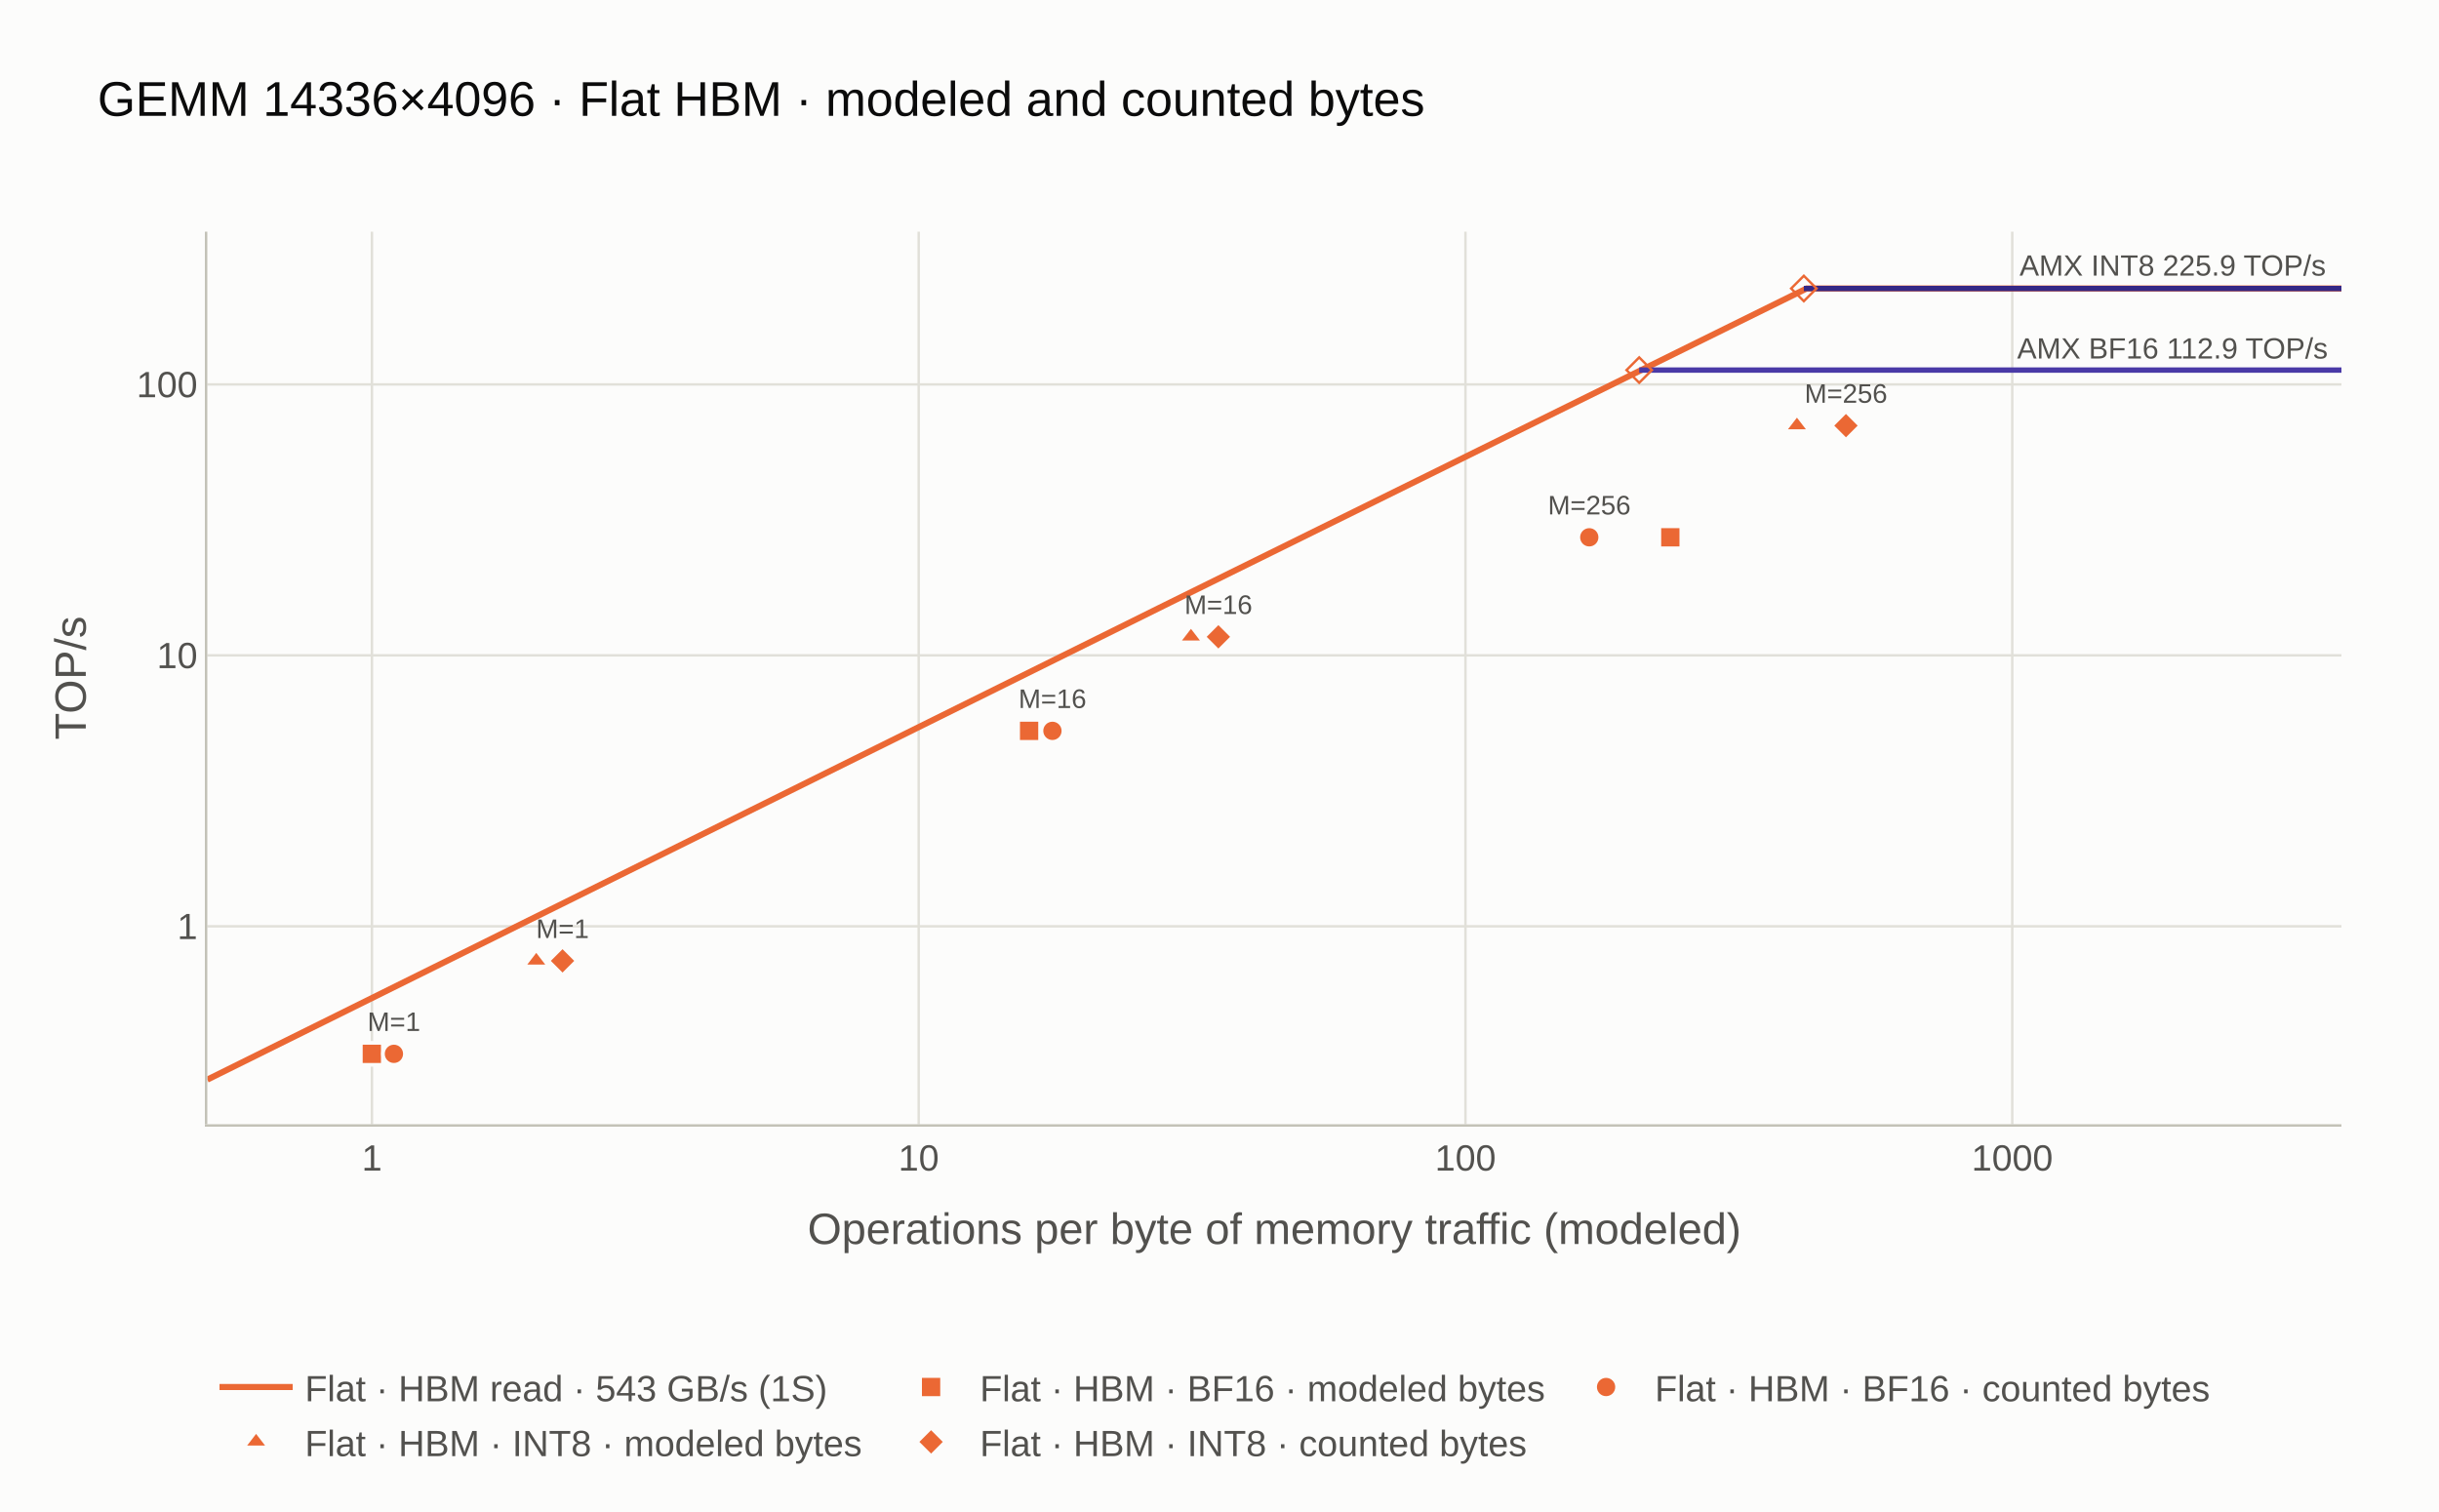
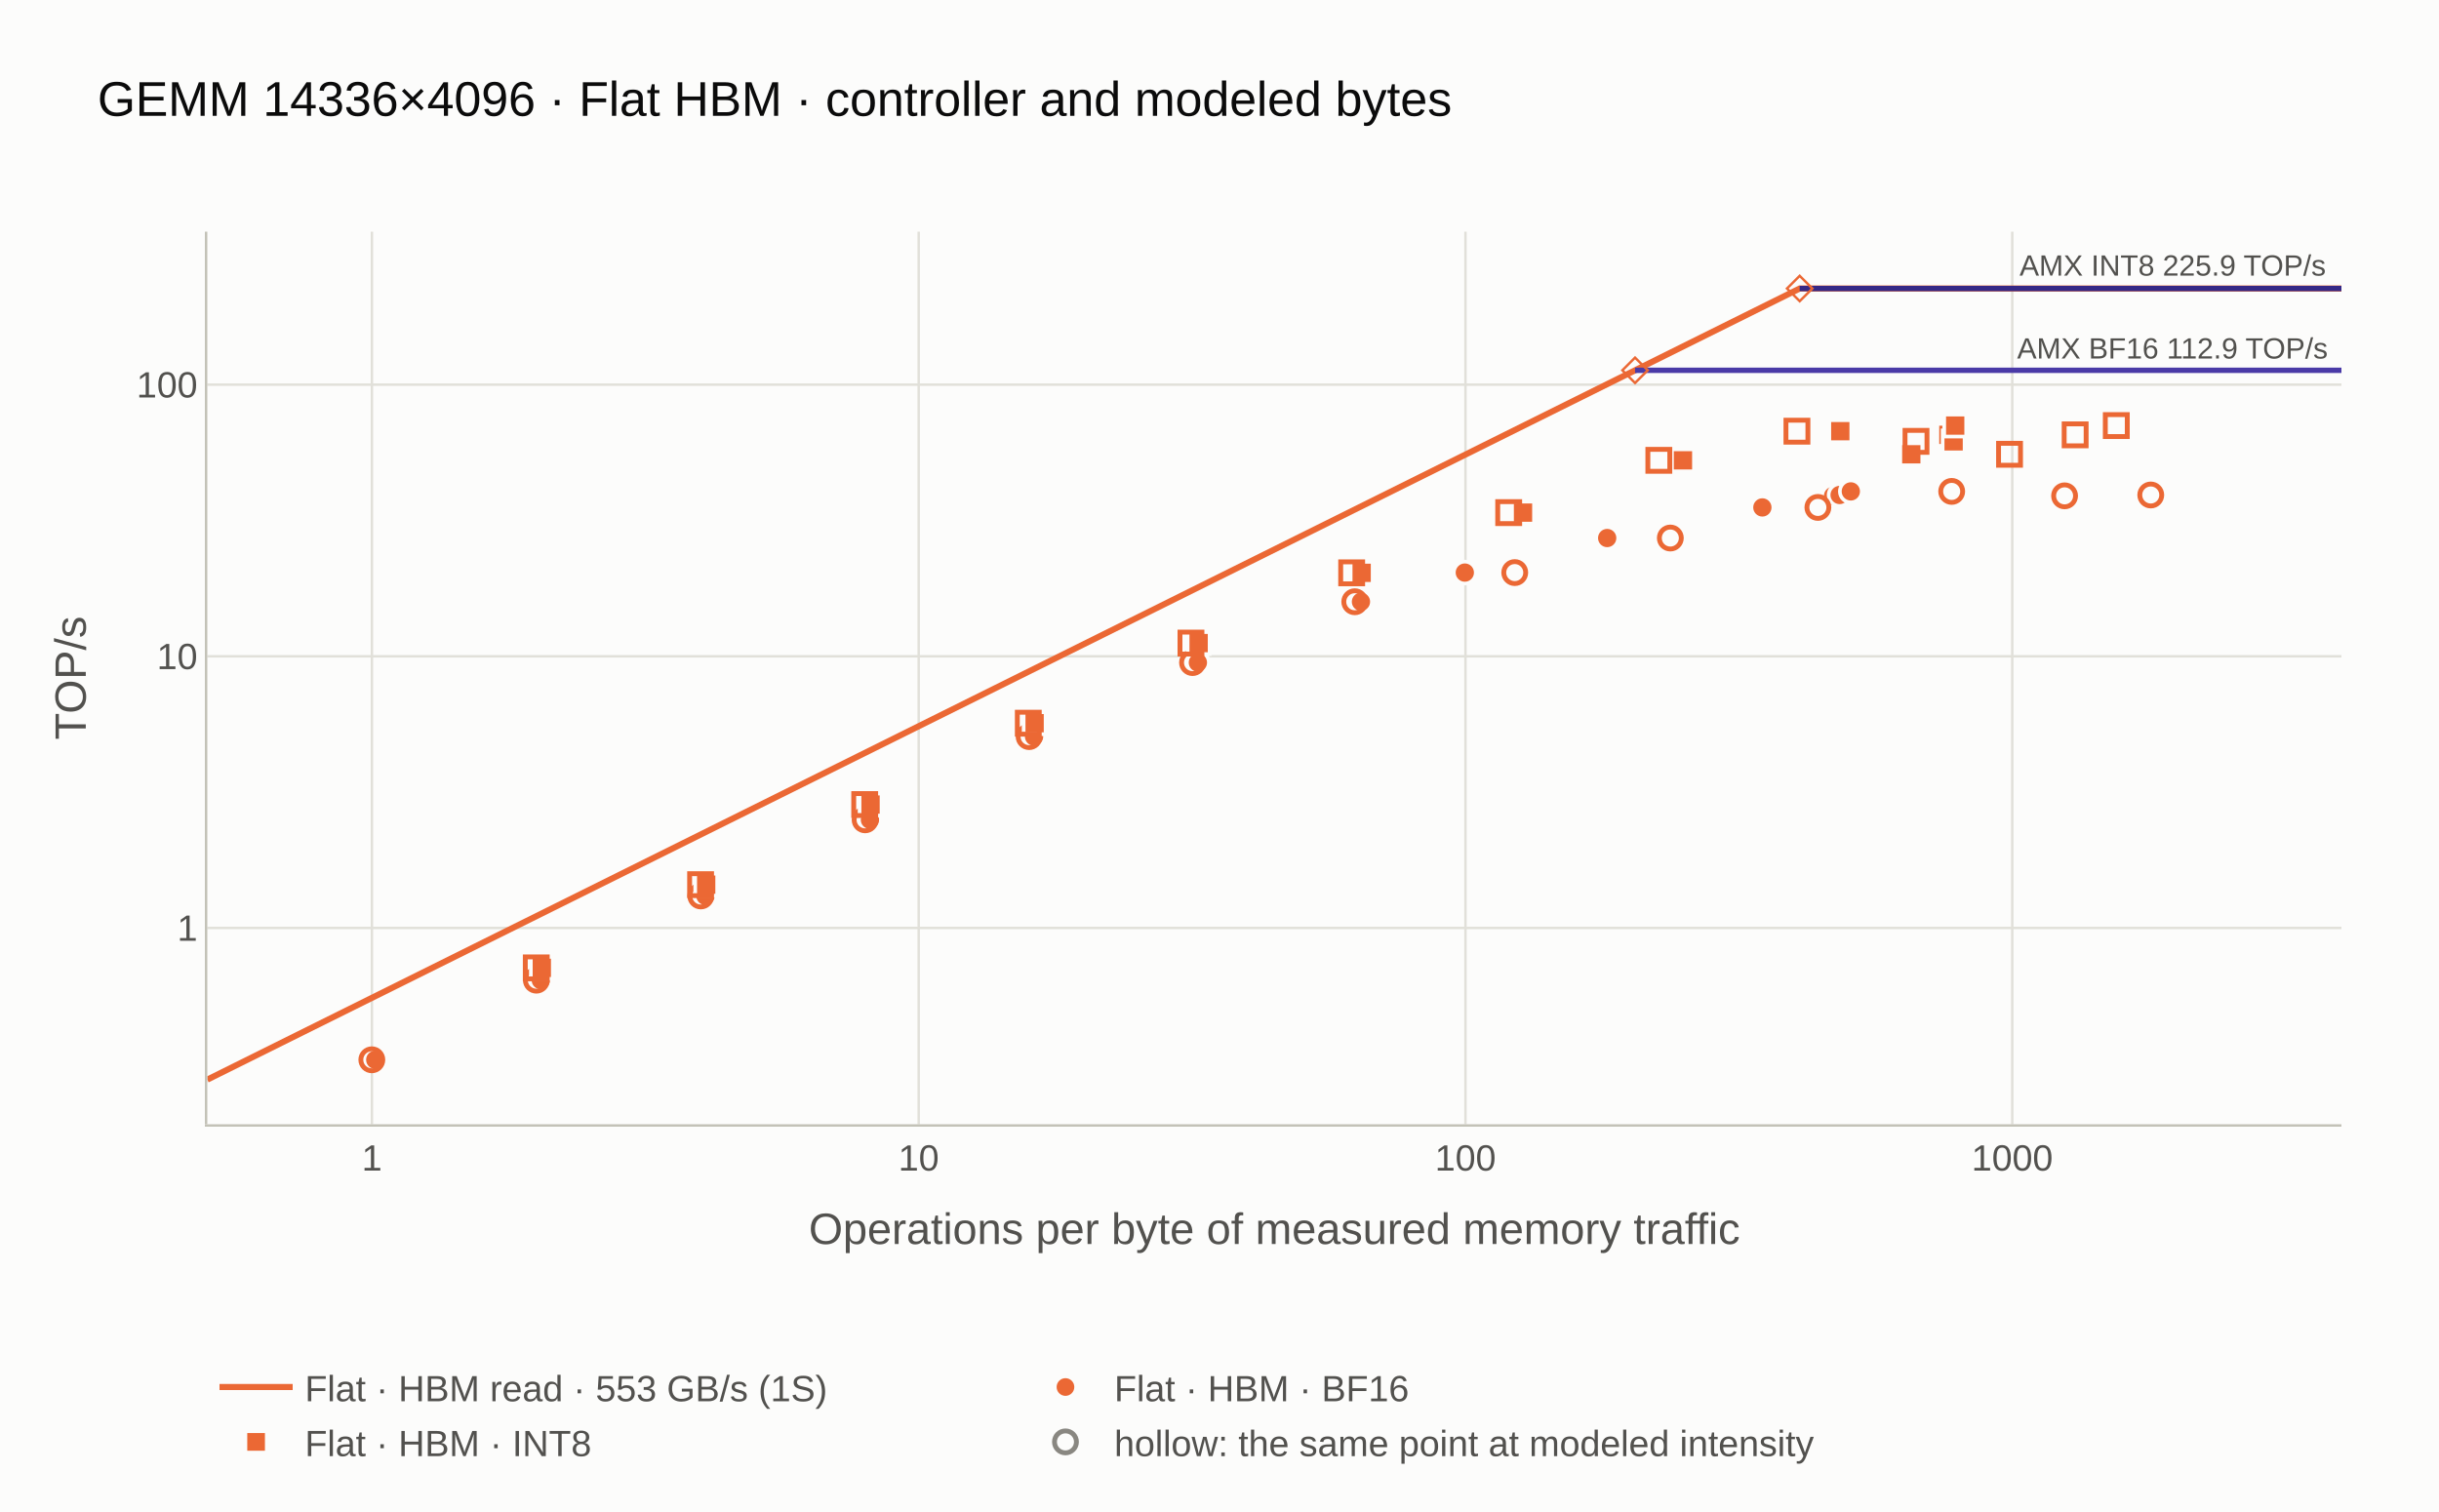
<svg xmlns="http://www.w3.org/2000/svg" class="main-svg" width="1000" height="620" style="" viewBox="0 0 1000 620">
  <rect x="0" y="0" width="1000" height="620" style="fill: rgb(252, 252, 251); fill-opacity: 1;" />
-   <defs id="defs-7b468d">
+   <defs id="defs-f15caa">
    <g class="clips">
-       <clipPath id="clip7b468dxyplot" class="plotclip">
+       <clipPath id="clipf15caaxyplot" class="plotclip">
        <rect width="875" height="366" />
      </clipPath>
-       <clipPath class="axesclip" id="clip7b468dx">
+       <clipPath class="axesclip" id="clipf15caax">
        <rect x="85" y="0" width="875" height="620" />
      </clipPath>
-       <clipPath class="axesclip" id="clip7b468dy">
+       <clipPath class="axesclip" id="clipf15caay">
        <rect x="0" y="95" width="1000" height="366" />
      </clipPath>
-       <clipPath class="axesclip" id="clip7b468dxy">
+       <clipPath class="axesclip" id="clipf15caaxy">
        <rect x="85" y="95" width="875" height="366" />
      </clipPath>
    </g>
    <g class="gradients" />
    <g class="patterns" />
  </defs>
  <g class="bglayer" />
  <g class="layer-below">
    <g class="imagelayer" />
    <g class="shapelayer" />
  </g>
  <g class="cartesianlayer">
    <g class="subplot xy">
      <g class="layer-subplot">
        <g class="shapelayer" />
        <g class="imagelayer" />
      </g>
      <g class="minor-gridlayer">
        <g class="x" />
        <g class="y" />
      </g>
      <g class="gridlayer">
        <g class="x">
          <path class="xgrid crisp" transform="translate(152.49,0)" d="M0,95v366" style="stroke: rgb(225, 224, 217); stroke-opacity: 1; stroke-width: 1px;" />
          <path class="xgrid crisp" transform="translate(376.67,0)" d="M0,95v366" style="stroke: rgb(225, 224, 217); stroke-opacity: 1; stroke-width: 1px;" />
          <path class="xgrid crisp" transform="translate(600.85,0)" d="M0,95v366" style="stroke: rgb(225, 224, 217); stroke-opacity: 1; stroke-width: 1px;" />
          <path class="xgrid crisp" transform="translate(825.03,0)" d="M0,95v366" style="stroke: rgb(225, 224, 217); stroke-opacity: 1; stroke-width: 1px;" />
        </g>
        <g class="y">
-           <path class="ygrid crisp" transform="translate(0,379.83)" d="M85,0h875" style="stroke: rgb(225, 224, 217); stroke-opacity: 1; stroke-width: 1px;" />
-           <path class="ygrid crisp" transform="translate(0,268.73)" d="M85,0h875" style="stroke: rgb(225, 224, 217); stroke-opacity: 1; stroke-width: 1px;" />
-           <path class="ygrid crisp" transform="translate(0,157.63)" d="M85,0h875" style="stroke: rgb(225, 224, 217); stroke-opacity: 1; stroke-width: 1px;" />
+           <path class="ygrid crisp" transform="translate(0,380.51)" d="M85,0h875" style="stroke: rgb(225, 224, 217); stroke-opacity: 1; stroke-width: 1px;" />
+           <path class="ygrid crisp" transform="translate(0,269.12)" d="M85,0h875" style="stroke: rgb(225, 224, 217); stroke-opacity: 1; stroke-width: 1px;" />
+           <path class="ygrid crisp" transform="translate(0,157.73)" d="M85,0h875" style="stroke: rgb(225, 224, 217); stroke-opacity: 1; stroke-width: 1px;" />
        </g>
      </g>
      <g class="zerolinelayer" />
      <g class="layer-between">
        <g class="shapelayer" />
        <g class="imagelayer" />
      </g>
      <path class="xlines-below" />
      <path class="ylines-below" />
      <g class="overlines-below" />
      <g class="xaxislayer-below" />
      <g class="yaxislayer-below" />
      <g class="overaxes-below" />
      <g class="overplot">
-         <g class="xy" transform="translate(85,95)" clip-path="url(#clip7b468dxyplot)">
+         <g class="xy" transform="translate(85,95)" clip-path="url(#clipf15caaxyplot)">
          <g class="scatterlayer mlayer">
-             <g class="trace scatter tracead2328" style="stroke-miterlimit: 2; opacity: 1;">
+             <g class="trace scatter traceb3a0c1" style="stroke-miterlimit: 2; opacity: 1;">
              <g class="fills" />
              <g class="errorbars" />
              <g class="lines">
-                 <path class="js-line" d="M0,347.7L392.54,153.16L394.74,152.07L655.7,23.3L657.89,23.3L875,23.3" style="vector-effect: none; fill: none; stroke: rgb(235, 104, 52); stroke-opacity: 1; stroke-width: 2.5px; opacity: 1;" />
+                 <path class="js-line" d="M0,347.7L652.88,23.3L875,23.3" style="vector-effect: none; fill: none; stroke: rgb(235, 104, 52); stroke-opacity: 1; stroke-width: 2.5px; opacity: 1;" />
              </g>
              <g class="points" />
              <g class="text" />
            </g>
-             <g class="trace scatter trace80c6d2" style="stroke-miterlimit: 2; opacity: 1;">
+             <g class="trace scatter trace657be8" style="stroke-miterlimit: 2; opacity: 1;">
              <g class="fills" />
              <g class="errorbars" />
              <g class="lines">
-                 <path class="js-line" d="M587.08,56.75L875,56.75" style="vector-effect: none; fill: none; stroke: rgb(74, 58, 167); stroke-opacity: 1; stroke-width: 2.2px; opacity: 1;" />
+                 <path class="js-line" d="M585.38,56.84L875,56.84" style="vector-effect: none; fill: none; stroke: rgb(74, 58, 167); stroke-opacity: 1; stroke-width: 2.2px; opacity: 1;" />
              </g>
              <g class="points" />
              <g class="text" />
            </g>
-             <g class="trace scatter tracea39d70" style="stroke-miterlimit: 2; opacity: 1;">
+             <g class="trace scatter traceadeba9" style="stroke-miterlimit: 2; opacity: 1;">
              <g class="fills" />
              <g class="errorbars" />
              <g class="lines" />
              <g class="points">
-                 <path class="point" transform="translate(587.08,56.75)" d="M5.2,0L0,5.2L-5.2,0L0,-5.2Z" style="opacity: 1; stroke-width: 1px; stroke: rgb(235, 104, 52); stroke-opacity: 1; fill: none;" />
-               </g>
-               <g class="text" />
-             </g>
-             <g class="trace scatter trace4fb4ee" style="stroke-miterlimit: 2; opacity: 1;">
+                 <path class="point" transform="translate(585.38,56.84)" d="M5.2,0L0,5.2L-5.2,0L0,-5.2Z" style="opacity: 1; stroke-width: 1px; stroke: rgb(235, 104, 52); stroke-opacity: 1; fill: none;" />
+               </g>
+               <g class="text" />
+             </g>
+             <g class="trace scatter tracea8bb25" style="stroke-miterlimit: 2; opacity: 1;">
              <g class="fills" />
              <g class="errorbars" />
              <g class="lines">
-                 <path class="js-line" d="M654.58,23.3L875,23.3" style="vector-effect: none; fill: none; stroke: rgb(53, 40, 134); stroke-opacity: 1; stroke-width: 2.2px; opacity: 1;" />
+                 <path class="js-line" d="M652.88,23.3L875,23.3" style="vector-effect: none; fill: none; stroke: rgb(53, 40, 134); stroke-opacity: 1; stroke-width: 2.2px; opacity: 1;" />
              </g>
              <g class="points" />
              <g class="text" />
            </g>
-             <g class="trace scatter tracece9931" style="stroke-miterlimit: 2; opacity: 1;">
+             <g class="trace scatter trace48abc0" style="stroke-miterlimit: 2; opacity: 1;">
              <g class="fills" />
              <g class="errorbars" />
              <g class="lines" />
              <g class="points">
-                 <path class="point" transform="translate(654.58,23.3)" d="M5.2,0L0,5.2L-5.2,0L0,-5.2Z" style="opacity: 1; stroke-width: 1px; stroke: rgb(235, 104, 52); stroke-opacity: 1; fill: none;" />
-               </g>
-               <g class="text" />
-             </g>
-             <g class="trace scatter trace6f38d4" style="stroke-miterlimit: 2; opacity: 1;">
+                 <path class="point" transform="translate(652.88,23.3)" d="M5.2,0L0,5.2L-5.2,0L0,-5.2Z" style="opacity: 1; stroke-width: 1px; stroke: rgb(235, 104, 52); stroke-opacity: 1; fill: none;" />
+               </g>
+               <g class="text" />
+             </g>
+             <g class="trace scatter trace39bd02" style="stroke-miterlimit: 2; opacity: 1;">
              <g class="fills" />
              <g class="errorbars" />
              <g class="lines" />
              <g class="points">
-                 <path class="point plotly-customdata" transform="translate(67.45,337.13)" d="M4.5,4.5H-4.5V-4.5H4.5Z" style="opacity: 1; stroke-width: 1.5px; fill: rgb(235, 104, 52); fill-opacity: 1; stroke: rgb(252, 252, 251); stroke-opacity: 1;" />
-                 <path class="point plotly-customdata" transform="translate(336.94,204.69)" d="M4.5,4.5H-4.5V-4.5H4.5Z" style="opacity: 1; stroke-width: 1.5px; fill: rgb(235, 104, 52); fill-opacity: 1; stroke: rgb(252, 252, 251); stroke-opacity: 1;" />
-                 <path class="point plotly-customdata" transform="translate(599.84,125.32)" d="M4.5,4.5H-4.5V-4.5H4.5Z" style="opacity: 1; stroke-width: 1.5px; fill: rgb(235, 104, 52); fill-opacity: 1; stroke: rgb(252, 252, 251); stroke-opacity: 1;" />
-               </g>
-               <g class="text">
-                 <g class="textpoint" />
-                 <g class="textpoint" />
-                 <g class="textpoint" />
-               </g>
-             </g>
-             <g class="trace scatter trace8abda6" style="stroke-miterlimit: 2; opacity: 1;">
+                 <path class="point plotly-customdata" transform="translate(68.86,339.57)" d="M4.5,0A4.5,4.5 0 1,1 0,-4.5A4.5,4.5 0 0,1 4.5,0Z" style="opacity: 1; stroke-width: 1.5px; fill: rgb(235, 104, 52); fill-opacity: 1; stroke: rgb(252, 252, 251); stroke-opacity: 1;" />
+                 <path class="point plotly-customdata" transform="translate(136.73,306.92)" d="M4.5,0A4.5,4.5 0 1,1 0,-4.5A4.5,4.5 0 0,1 4.5,0Z" style="opacity: 1; stroke-width: 1.5px; fill: rgb(235, 104, 52); fill-opacity: 1; stroke: rgb(252, 252, 251); stroke-opacity: 1;" />
+                 <path class="point plotly-customdata" transform="translate(204.24,272.39)" d="M4.5,0A4.5,4.5 0 1,1 0,-4.5A4.5,4.5 0 0,1 4.5,0Z" style="opacity: 1; stroke-width: 1.5px; fill: rgb(235, 104, 52); fill-opacity: 1; stroke: rgb(252, 252, 251); stroke-opacity: 1;" />
+                 <path class="point plotly-customdata" transform="translate(271.68,241.17)" d="M4.5,0A4.5,4.5 0 1,1 0,-4.5A4.5,4.5 0 0,1 4.5,0Z" style="opacity: 1; stroke-width: 1.5px; fill: rgb(235, 104, 52); fill-opacity: 1; stroke: rgb(252, 252, 251); stroke-opacity: 1;" />
+                 <path class="point plotly-customdata" transform="translate(338.97,207.05)" d="M4.5,0A4.5,4.5 0 1,1 0,-4.5A4.5,4.5 0 0,1 4.5,0Z" style="opacity: 1; stroke-width: 1.5px; fill: rgb(235, 104, 52); fill-opacity: 1; stroke: rgb(252, 252, 251); stroke-opacity: 1;" />
+                 <path class="point plotly-customdata" transform="translate(406.14,176.69)" d="M4.5,0A4.5,4.5 0 1,1 0,-4.5A4.5,4.5 0 0,1 4.5,0Z" style="opacity: 1; stroke-width: 1.5px; fill: rgb(235, 104, 52); fill-opacity: 1; stroke: rgb(252, 252, 251); stroke-opacity: 1;" />
+                 <path class="point plotly-customdata" transform="translate(473,151.75)" d="M4.5,0A4.5,4.5 0 1,1 0,-4.5A4.5,4.5 0 0,1 4.5,0Z" style="opacity: 1; stroke-width: 1.5px; fill: rgb(235, 104, 52); fill-opacity: 1; stroke: rgb(252, 252, 251); stroke-opacity: 1;" />
+                 <path class="point plotly-customdata" transform="translate(515.58,139.79)" d="M4.5,0A4.5,4.5 0 1,1 0,-4.5A4.5,4.5 0 0,1 4.5,0Z" style="opacity: 1; stroke-width: 1.5px; fill: rgb(235, 104, 52); fill-opacity: 1; stroke: rgb(252, 252, 251); stroke-opacity: 1;" />
+                 <path class="point plotly-customdata" transform="translate(573.95,125.62)" d="M4.5,0A4.5,4.5 0 1,1 0,-4.5A4.5,4.5 0 0,1 4.5,0Z" style="opacity: 1; stroke-width: 1.5px; fill: rgb(235, 104, 52); fill-opacity: 1; stroke: rgb(252, 252, 251); stroke-opacity: 1;" />
+                 <path class="point plotly-customdata" transform="translate(637.58,113.07)" d="M4.5,0A4.5,4.5 0 1,1 0,-4.5A4.5,4.5 0 0,1 4.5,0Z" style="opacity: 1; stroke-width: 1.5px; fill: rgb(235, 104, 52); fill-opacity: 1; stroke: rgb(252, 252, 251); stroke-opacity: 1;" />
+                 <path class="point plotly-customdata" transform="translate(666.57,108.32)" d="M4.5,0A4.5,4.5 0 1,1 0,-4.5A4.5,4.5 0 0,1 4.5,0Z" style="opacity: 1; stroke-width: 1.5px; fill: rgb(235, 104, 52); fill-opacity: 1; stroke: rgb(252, 252, 251); stroke-opacity: 1;" />
+                 <path class="point plotly-customdata" transform="translate(669.25,107.97)" d="M4.5,0A4.5,4.5 0 1,1 0,-4.5A4.5,4.5 0 0,1 4.5,0Z" style="opacity: 1; stroke-width: 1.5px; fill: rgb(235, 104, 52); fill-opacity: 1; stroke: rgb(252, 252, 251); stroke-opacity: 1;" />
+                 <path class="point plotly-customdata" transform="translate(673.85,106.5)" d="M4.5,0A4.5,4.5 0 1,1 0,-4.5A4.5,4.5 0 0,1 4.5,0Z" style="opacity: 1; stroke-width: 1.5px; fill: rgb(235, 104, 52); fill-opacity: 1; stroke: rgb(252, 252, 251); stroke-opacity: 1;" />
+                 <path class="point plotly-customdata" transform="translate(67.45,339.57)" d="M4.5,0A4.5,4.5 0 1,1 0,-4.5A4.5,4.5 0 0,1 4.5,0Z" style="opacity: 1; stroke-width: 2px; stroke: rgb(235, 104, 52); stroke-opacity: 1; fill: none;" />
+                 <path class="point plotly-customdata" transform="translate(134.91,306.92)" d="M4.5,0A4.5,4.5 0 1,1 0,-4.5A4.5,4.5 0 0,1 4.5,0Z" style="opacity: 1; stroke-width: 2px; stroke: rgb(235, 104, 52); stroke-opacity: 1; fill: none;" />
+                 <path class="point plotly-customdata" transform="translate(202.33,272.39)" d="M4.5,0A4.5,4.5 0 1,1 0,-4.5A4.5,4.5 0 0,1 4.5,0Z" style="opacity: 1; stroke-width: 2px; stroke: rgb(235, 104, 52); stroke-opacity: 1; fill: none;" />
+                 <path class="point plotly-customdata" transform="translate(269.7,241.17)" d="M4.5,0A4.5,4.5 0 1,1 0,-4.5A4.5,4.5 0 0,1 4.5,0Z" style="opacity: 1; stroke-width: 2px; stroke: rgb(235, 104, 52); stroke-opacity: 1; fill: none;" />
+                 <path class="point plotly-customdata" transform="translate(336.94,207.05)" d="M4.5,0A4.5,4.5 0 1,1 0,-4.5A4.5,4.5 0 0,1 4.5,0Z" style="opacity: 1; stroke-width: 2px; stroke: rgb(235, 104, 52); stroke-opacity: 1; fill: none;" />
+                 <path class="point plotly-customdata" transform="translate(403.94,176.69)" d="M4.5,0A4.5,4.5 0 1,1 0,-4.5A4.5,4.5 0 0,1 4.5,0Z" style="opacity: 1; stroke-width: 2px; stroke: rgb(235, 104, 52); stroke-opacity: 1; fill: none;" />
+                 <path class="point plotly-customdata" transform="translate(470.46,151.75)" d="M4.5,0A4.5,4.5 0 1,1 0,-4.5A4.5,4.5 0 0,1 4.5,0Z" style="opacity: 1; stroke-width: 2px; stroke: rgb(235, 104, 52); stroke-opacity: 1; fill: none;" />
+                 <path class="point plotly-customdata" transform="translate(536.05,139.79)" d="M4.5,0A4.5,4.5 0 1,1 0,-4.5A4.5,4.5 0 0,1 4.5,0Z" style="opacity: 1; stroke-width: 2px; stroke: rgb(235, 104, 52); stroke-opacity: 1; fill: none;" />
+                 <path class="point plotly-customdata" transform="translate(599.84,125.62)" d="M4.5,0A4.5,4.5 0 1,1 0,-4.5A4.5,4.5 0 0,1 4.5,0Z" style="opacity: 1; stroke-width: 2px; stroke: rgb(235, 104, 52); stroke-opacity: 1; fill: none;" />
+                 <path class="point plotly-customdata" transform="translate(660.34,113.07)" d="M4.5,0A4.5,4.5 0 1,1 0,-4.5A4.5,4.5 0 0,1 4.5,0Z" style="opacity: 1; stroke-width: 2px; stroke: rgb(235, 104, 52); stroke-opacity: 1; fill: none;" />
+                 <path class="point plotly-customdata" transform="translate(715.2,106.5)" d="M4.5,0A4.5,4.5 0 1,1 0,-4.5A4.5,4.5 0 0,1 4.5,0Z" style="opacity: 1; stroke-width: 2px; stroke: rgb(235, 104, 52); stroke-opacity: 1; fill: none;" />
+                 <path class="point plotly-customdata" transform="translate(761.49,108.32)" d="M4.5,0A4.5,4.5 0 1,1 0,-4.5A4.5,4.5 0 0,1 4.5,0Z" style="opacity: 1; stroke-width: 2px; stroke: rgb(235, 104, 52); stroke-opacity: 1; fill: none;" />
+                 <path class="point plotly-customdata" transform="translate(796.82,107.97)" d="M4.5,0A4.5,4.5 0 1,1 0,-4.5A4.5,4.5 0 0,1 4.5,0Z" style="opacity: 1; stroke-width: 2px; stroke: rgb(235, 104, 52); stroke-opacity: 1; fill: none;" />
+               </g>
+               <g class="text" />
+             </g>
+             <g class="trace scatter trace9a2150" style="stroke-miterlimit: 2; opacity: 1;">
              <g class="fills" />
              <g class="errorbars" />
              <g class="lines" />
              <g class="points">
-                 <path class="point plotly-customdata" transform="translate(76.51,337.13)" d="M4.5,0A4.5,4.5 0 1,1 0,-4.5A4.5,4.5 0 0,1 4.5,0Z" style="opacity: 1; stroke-width: 1.5px; fill: rgb(235, 104, 52); fill-opacity: 1; stroke: rgb(252, 252, 251); stroke-opacity: 1;" />
-                 <path class="point plotly-customdata" transform="translate(346.5,204.69)" d="M4.5,0A4.5,4.5 0 1,1 0,-4.5A4.5,4.5 0 0,1 4.5,0Z" style="opacity: 1; stroke-width: 1.5px; fill: rgb(235, 104, 52); fill-opacity: 1; stroke: rgb(252, 252, 251); stroke-opacity: 1;" />
-                 <path class="point plotly-customdata" transform="translate(566.61,125.32)" d="M4.5,0A4.5,4.5 0 1,1 0,-4.5A4.5,4.5 0 0,1 4.5,0Z" style="opacity: 1; stroke-width: 1.5px; fill: rgb(235, 104, 52); fill-opacity: 1; stroke: rgb(252, 252, 251); stroke-opacity: 1;" />
-               </g>
-               <g class="text">
-                 <g class="textpoint" transform="translate(0,-9.375)">
-                   <text x="76.51" y="337.13" text-anchor="middle" style="font-family: Arial; font-size: 11px; fill: rgb(82, 81, 78); fill-opacity: 1; white-space: pre;">M=1</text>
-                 </g>
-                 <g class="textpoint" transform="translate(0,-9.375)">
-                   <text x="346.5" y="204.69" text-anchor="middle" style="font-family: Arial; font-size: 11px; fill: rgb(82, 81, 78); fill-opacity: 1; white-space: pre;">M=16</text>
-                 </g>
-                 <g class="textpoint" transform="translate(0,-9.375)">
-                   <text x="566.61" y="125.32" text-anchor="middle" style="font-family: Arial; font-size: 11px; fill: rgb(82, 81, 78); fill-opacity: 1; white-space: pre;">M=256</text>
-                 </g>
-               </g>
-             </g>
-             <g class="trace scatter trace598372" style="stroke-miterlimit: 2; opacity: 1;">
-               <g class="fills" />
-               <g class="errorbars" />
-               <g class="lines" />
-               <g class="points">
-                 <path class="point plotly-customdata" transform="translate(134.87,299.01)" d="M-5.2,2.25H5.2L0,-4.5Z" style="opacity: 1; stroke-width: 1.5px; fill: rgb(235, 104, 52); fill-opacity: 1; stroke: rgb(252, 252, 251); stroke-opacity: 1;" />
-                 <path class="point plotly-customdata" transform="translate(403.3,166.13)" d="M-5.2,2.25H5.2L0,-4.5Z" style="opacity: 1; stroke-width: 1.5px; fill: rgb(235, 104, 52); fill-opacity: 1; stroke: rgb(252, 252, 251); stroke-opacity: 1;" />
-                 <path class="point plotly-customdata" transform="translate(651.75,79.53)" d="M-5.2,2.25H5.2L0,-4.5Z" style="opacity: 1; stroke-width: 1.5px; fill: rgb(235, 104, 52); fill-opacity: 1; stroke: rgb(252, 252, 251); stroke-opacity: 1;" />
-               </g>
-               <g class="text">
-                 <g class="textpoint" />
-                 <g class="textpoint" />
-                 <g class="textpoint" />
-               </g>
-             </g>
-             <g class="trace scatter trace454ea9" style="stroke-miterlimit: 2; opacity: 1;">
-               <g class="fills" />
-               <g class="errorbars" />
-               <g class="lines" />
-               <g class="points">
-                 <path class="point plotly-customdata" transform="translate(145.64,299.01)" d="M5.85,0L0,5.85L-5.85,0L0,-5.85Z" style="opacity: 1; stroke-width: 1.5px; fill: rgb(235, 104, 52); fill-opacity: 1; stroke: rgb(252, 252, 251); stroke-opacity: 1;" />
-                 <path class="point plotly-customdata" transform="translate(414.54,166.13)" d="M5.85,0L0,5.85L-5.85,0L0,-5.85Z" style="opacity: 1; stroke-width: 1.5px; fill: rgb(235, 104, 52); fill-opacity: 1; stroke: rgb(252, 252, 251); stroke-opacity: 1;" />
-                 <path class="point plotly-customdata" transform="translate(671.85,79.53)" d="M5.85,0L0,5.85L-5.85,0L0,-5.85Z" style="opacity: 1; stroke-width: 1.5px; fill: rgb(235, 104, 52); fill-opacity: 1; stroke: rgb(252, 252, 251); stroke-opacity: 1;" />
-               </g>
-               <g class="text">
-                 <g class="textpoint" transform="translate(0,-9.375)">
-                   <text x="145.64" y="299.01" text-anchor="middle" style="font-family: Arial; font-size: 11px; fill: rgb(82, 81, 78); fill-opacity: 1; white-space: pre;">M=1</text>
-                 </g>
-                 <g class="textpoint" transform="translate(0,-9.375)">
-                   <text x="414.54" y="166.13" text-anchor="middle" style="font-family: Arial; font-size: 11px; fill: rgb(82, 81, 78); fill-opacity: 1; white-space: pre;">M=16</text>
-                 </g>
-                 <g class="textpoint" transform="translate(0,-9.375)">
-                   <text x="671.85" y="79.53" text-anchor="middle" style="font-family: Arial; font-size: 11px; fill: rgb(82, 81, 78); fill-opacity: 1; white-space: pre;">M=256</text>
-                 </g>
-               </g>
+                 <path class="point plotly-customdata" transform="translate(137.15,301.88)" d="M4.5,4.5H-4.5V-4.5H4.5Z" style="opacity: 1; stroke-width: 1.5px; fill: rgb(235, 104, 52); fill-opacity: 1; stroke: rgb(252, 252, 251); stroke-opacity: 1;" />
+                 <path class="point plotly-customdata" transform="translate(204.54,267.76)" d="M4.5,4.5H-4.5V-4.5H4.5Z" style="opacity: 1; stroke-width: 1.5px; fill: rgb(235, 104, 52); fill-opacity: 1; stroke: rgb(252, 252, 251); stroke-opacity: 1;" />
+                 <path class="point plotly-customdata" transform="translate(271.93,234.91)" d="M4.5,4.5H-4.5V-4.5H4.5Z" style="opacity: 1; stroke-width: 1.5px; fill: rgb(235, 104, 52); fill-opacity: 1; stroke: rgb(252, 252, 251); stroke-opacity: 1;" />
+                 <path class="point plotly-customdata" transform="translate(339.2,201.55)" d="M4.5,4.5H-4.5V-4.5H4.5Z" style="opacity: 1; stroke-width: 1.5px; fill: rgb(235, 104, 52); fill-opacity: 1; stroke: rgb(252, 252, 251); stroke-opacity: 1;" />
+                 <path class="point plotly-customdata" transform="translate(406.44,168.7)" d="M4.5,4.5H-4.5V-4.5H4.5Z" style="opacity: 1; stroke-width: 1.5px; fill: rgb(235, 104, 52); fill-opacity: 1; stroke: rgb(252, 252, 251); stroke-opacity: 1;" />
+                 <path class="point plotly-customdata" transform="translate(473.28,139.89)" d="M4.5,4.5H-4.5V-4.5H4.5Z" style="opacity: 1; stroke-width: 1.5px; fill: rgb(235, 104, 52); fill-opacity: 1; stroke: rgb(252, 252, 251); stroke-opacity: 1;" />
+                 <path class="point plotly-customdata" transform="translate(539.44,115.2)" d="M4.5,4.5H-4.5V-4.5H4.5Z" style="opacity: 1; stroke-width: 1.5px; fill: rgb(235, 104, 52); fill-opacity: 1; stroke: rgb(252, 252, 251); stroke-opacity: 1;" />
+                 <path class="point plotly-customdata" transform="translate(605.02,93.76)" d="M4.5,4.5H-4.5V-4.5H4.5Z" style="opacity: 1; stroke-width: 1.5px; fill: rgb(235, 104, 52); fill-opacity: 1; stroke: rgb(252, 252, 251); stroke-opacity: 1;" />
+                 <path class="point plotly-customdata" transform="translate(669.53,81.81)" d="M4.5,4.5H-4.5V-4.5H4.5Z" style="opacity: 1; stroke-width: 1.5px; fill: rgb(235, 104, 52); fill-opacity: 1; stroke: rgb(252, 252, 251); stroke-opacity: 1;" />
+                 <path class="point plotly-customdata" transform="translate(698.64,91.28)" d="M4.5,4.5H-4.5V-4.5H4.5Z" style="opacity: 1; stroke-width: 1.5px; fill: rgb(235, 104, 52); fill-opacity: 1; stroke: rgb(252, 252, 251); stroke-opacity: 1;" />
+                 <path class="point plotly-customdata" transform="translate(713.84,83.31)" d="M4.5,4.5H-4.5V-4.5H4.5Z" style="opacity: 1; stroke-width: 1.5px; fill: rgb(235, 104, 52); fill-opacity: 1; stroke: rgb(252, 252, 251); stroke-opacity: 1;" />
+                 <path class="point plotly-customdata" transform="translate(715.99,85.98)" d="M4.5,4.5H-4.5V-4.5H4.5Z" style="opacity: 1; stroke-width: 1.5px; fill: rgb(235, 104, 52); fill-opacity: 1; stroke: rgb(252, 252, 251); stroke-opacity: 1;" />
+                 <path class="point plotly-customdata" transform="translate(716.64,79.51)" d="M4.5,4.5H-4.5V-4.5H4.5Z" style="opacity: 1; stroke-width: 1.5px; fill: rgb(235, 104, 52); fill-opacity: 1; stroke: rgb(252, 252, 251); stroke-opacity: 1;" />
+                 <path class="point plotly-customdata" transform="translate(134.87,301.88)" d="M4.5,4.5H-4.5V-4.5H4.5Z" style="opacity: 1; stroke-width: 2px; stroke: rgb(235, 104, 52); stroke-opacity: 1; fill: none;" />
+                 <path class="point plotly-customdata" transform="translate(202.25,267.76)" d="M4.5,4.5H-4.5V-4.5H4.5Z" style="opacity: 1; stroke-width: 2px; stroke: rgb(235, 104, 52); stroke-opacity: 1; fill: none;" />
+                 <path class="point plotly-customdata" transform="translate(269.53,234.91)" d="M4.5,4.5H-4.5V-4.5H4.5Z" style="opacity: 1; stroke-width: 2px; stroke: rgb(235, 104, 52); stroke-opacity: 1; fill: none;" />
+                 <path class="point plotly-customdata" transform="translate(336.61,201.55)" d="M4.5,4.5H-4.5V-4.5H4.5Z" style="opacity: 1; stroke-width: 2px; stroke: rgb(235, 104, 52); stroke-opacity: 1; fill: none;" />
+                 <path class="point plotly-customdata" transform="translate(403.3,168.7)" d="M4.5,4.5H-4.5V-4.5H4.5Z" style="opacity: 1; stroke-width: 2px; stroke: rgb(235, 104, 52); stroke-opacity: 1; fill: none;" />
+                 <path class="point plotly-customdata" transform="translate(469.19,139.89)" d="M4.5,4.5H-4.5V-4.5H4.5Z" style="opacity: 1; stroke-width: 2px; stroke: rgb(235, 104, 52); stroke-opacity: 1; fill: none;" />
+                 <path class="point plotly-customdata" transform="translate(533.57,115.2)" d="M4.5,4.5H-4.5V-4.5H4.5Z" style="opacity: 1; stroke-width: 2px; stroke: rgb(235, 104, 52); stroke-opacity: 1; fill: none;" />
+                 <path class="point plotly-customdata" transform="translate(595.13,93.76)" d="M4.5,4.5H-4.5V-4.5H4.5Z" style="opacity: 1; stroke-width: 2px; stroke: rgb(235, 104, 52); stroke-opacity: 1; fill: none;" />
+                 <path class="point plotly-customdata" transform="translate(651.75,81.81)" d="M4.5,4.5H-4.5V-4.5H4.5Z" style="opacity: 1; stroke-width: 2px; stroke: rgb(235, 104, 52); stroke-opacity: 1; fill: none;" />
+                 <path class="point plotly-customdata" transform="translate(700.57,85.98)" d="M4.5,4.5H-4.5V-4.5H4.5Z" style="opacity: 1; stroke-width: 2px; stroke: rgb(235, 104, 52); stroke-opacity: 1; fill: none;" />
+                 <path class="point plotly-customdata" transform="translate(738.92,91.28)" d="M4.5,4.5H-4.5V-4.5H4.5Z" style="opacity: 1; stroke-width: 2px; stroke: rgb(235, 104, 52); stroke-opacity: 1; fill: none;" />
+                 <path class="point plotly-customdata" transform="translate(765.82,83.31)" d="M4.5,4.5H-4.5V-4.5H4.5Z" style="opacity: 1; stroke-width: 2px; stroke: rgb(235, 104, 52); stroke-opacity: 1; fill: none;" />
+                 <path class="point plotly-customdata" transform="translate(782.69,79.51)" d="M4.5,4.5H-4.5V-4.5H4.5Z" style="opacity: 1; stroke-width: 2px; stroke: rgb(235, 104, 52); stroke-opacity: 1; fill: none;" />
+               </g>
+               <g class="text" />
+             </g>
+             <g class="trace scatter trace556182" style="stroke-miterlimit: 2; opacity: 1;">
+               <g class="fills" />
+               <g class="errorbars" />
+               <g class="lines" />
+               <g class="points" />
+               <g class="text" />
            </g>
          </g>
        </g>
      </g>
      <g class="zerolinelayer-above" />
      <path class="xlines-above crisp" d="M84,461.5H960" style="fill: none; stroke-width: 1px; stroke: rgb(195, 194, 183); stroke-opacity: 1;" />
      <path class="ylines-above crisp" d="M84.5,95V461" style="fill: none; stroke-width: 1px; stroke: rgb(195, 194, 183); stroke-opacity: 1;" />
      <g class="overlines-above" />
      <g class="xaxislayer-above">
        <g class="xtick">
          <text text-anchor="middle" x="0" y="480" transform="translate(152.49,0)" style="font-family: Arial; font-size: 15px; fill: rgb(82, 81, 78); fill-opacity: 1; white-space: pre;">1</text>
        </g>
        <g class="xtick">
          <text text-anchor="middle" x="0" y="480" style="font-family: Arial; font-size: 15px; fill: rgb(82, 81, 78); fill-opacity: 1; white-space: pre;" transform="translate(376.67,0)">10</text>
        </g>
        <g class="xtick">
          <text text-anchor="middle" x="0" y="480" style="font-family: Arial; font-size: 15px; fill: rgb(82, 81, 78); fill-opacity: 1; white-space: pre;" transform="translate(600.85,0)">100</text>
        </g>
        <g class="xtick">
          <text text-anchor="middle" x="0" y="480" style="font-family: Arial; font-size: 15px; fill: rgb(82, 81, 78); fill-opacity: 1; white-space: pre;" transform="translate(825.03,0)">1000</text>
        </g>
      </g>
      <g class="yaxislayer-above">
        <g class="ytick">
-           <text text-anchor="end" x="81" y="5.25" transform="translate(0,379.83)" style="font-family: Arial; font-size: 15px; fill: rgb(82, 81, 78); fill-opacity: 1; white-space: pre;">1</text>
+           <text text-anchor="end" x="81" y="5.25" transform="translate(0,380.51)" style="font-family: Arial; font-size: 15px; fill: rgb(82, 81, 78); fill-opacity: 1; white-space: pre;">1</text>
        </g>
        <g class="ytick">
-           <text text-anchor="end" x="81" y="5.25" style="font-family: Arial; font-size: 15px; fill: rgb(82, 81, 78); fill-opacity: 1; white-space: pre;" transform="translate(0,268.73)">10</text>
+           <text text-anchor="end" x="81" y="5.25" style="font-family: Arial; font-size: 15px; fill: rgb(82, 81, 78); fill-opacity: 1; white-space: pre;" transform="translate(0,269.12)">10</text>
        </g>
        <g class="ytick">
-           <text text-anchor="end" x="81" y="5.25" style="font-family: Arial; font-size: 15px; fill: rgb(82, 81, 78); fill-opacity: 1; white-space: pre;" transform="translate(0,157.63)">100</text>
+           <text text-anchor="end" x="81" y="5.25" style="font-family: Arial; font-size: 15px; fill: rgb(82, 81, 78); fill-opacity: 1; white-space: pre;" transform="translate(0,157.73)">100</text>
        </g>
      </g>
      <g class="overaxes-above" />
    </g>
  </g>
  <g class="polarlayer" />
  <g class="smithlayer" />
  <g class="ternarylayer" />
  <g class="geolayer" />
  <g class="funnelarealayer" />
  <g class="pielayer" />
  <g class="iciclelayer" />
  <g class="treemaplayer" />
  <g class="sunburstlayer" />
  <g class="glimages" />
-   <defs id="topdefs-7b468d">
+   <defs id="topdefs-f15caa">
    <g class="clips" />
-     <clipPath id="legend7b468d">
-       <rect width="827" height="55" x="0" y="0" />
+     <clipPath id="legendf15caa">
+       <rect width="664" height="55" x="0" y="0" />
    </clipPath>
  </defs>
  <g class="layer-above">
    <g class="imagelayer" />
    <g class="shapelayer" />
  </g>
  <g class="infolayer">
    <g class="legend" pointer-events="all" transform="translate(85,552.5)">
-       <rect class="bg" shape-rendering="crispEdges" style="stroke: rgb(68, 68, 68); stroke-opacity: 1; fill: rgb(252, 252, 251); fill-opacity: 1; stroke-width: 0px;" width="827" height="55" x="0" y="0" />
-       <g class="scrollbox" transform="" clip-path="url(#legend7b468d)">
+       <rect class="bg" shape-rendering="crispEdges" style="stroke: rgb(68, 68, 68); stroke-opacity: 1; fill: rgb(252, 252, 251); fill-opacity: 1; stroke-width: 0px;" width="664" height="55" x="0" y="0" />
+       <g class="scrollbox" transform="" clip-path="url(#legendf15caa)">
        <g class="groups">
          <g class="traces" transform="translate(0,16.25)" style="opacity: 1;">
-             <text class="legendtext" text-anchor="start" x="40" y="5.85" style="font-family: Arial; font-size: 15px; fill: rgb(82, 81, 78); fill-opacity: 1; white-space: pre;">Flat · HBM read · 543 GB/s (1S)</text>
+             <text class="legendtext" text-anchor="start" x="40" y="5.85" style="font-family: Arial; font-size: 15px; fill: rgb(82, 81, 78); fill-opacity: 1; white-space: pre;">Flat · HBM read · 553 GB/s (1S)</text>
            <g class="layers" style="opacity: 1;">
              <g class="legendfill" />
              <g class="legendlines">
                <path class="js-line" d="M5,0h30" style="fill: none; stroke: rgb(235, 104, 52); stroke-opacity: 1; stroke-width: 2.5px;" />
              </g>
              <g class="legendsymbols">
                <g class="legendpoints" />
              </g>
            </g>
            <rect class="legendtoggle" x="0" y="-11.25" width="256.734" height="22.5" style="fill: rgb(0, 0, 0); fill-opacity: 0;" />
          </g>
-           <g class="traces" transform="translate(276.75,16.25)" style="opacity: 1;">
-             <text class="legendtext" text-anchor="start" x="40" y="5.85" style="font-family: Arial; font-size: 15px; fill: rgb(82, 81, 78); fill-opacity: 1; white-space: pre;">Flat · HBM · BF16 · modeled bytes</text>
+           <g class="traces" transform="translate(331.8438,16.25)" style="opacity: 1;">
+             <text class="legendtext" text-anchor="start" x="40" y="5.85" style="font-family: Arial; font-size: 15px; fill: rgb(82, 81, 78); fill-opacity: 1; white-space: pre;">Flat · HBM · BF16</text>
            <g class="layers" style="opacity: 1;">
              <g class="legendfill" />
              <g class="legendlines" />
              <g class="legendsymbols">
                <g class="legendpoints">
-                   <path class="scatterpts" transform="translate(20,0)" d="M4.5,4.5H-4.5V-4.5H4.5Z" style="opacity: 1; stroke-width: 1.5px; fill: rgb(235, 104, 52); fill-opacity: 1; stroke: rgb(252, 252, 251); stroke-opacity: 1;" />
+                   <path class="scatterpts" transform="translate(20,0)" d="M4.5,0A4.5,4.5 0 1,1 0,-4.5A4.5,4.5 0 0,1 4.5,0Z" style="opacity: 1; stroke-width: 1.75px; fill: rgb(235, 104, 52); fill-opacity: 1; stroke: rgb(252, 252, 251); stroke-opacity: 1;" />
                </g>
              </g>
            </g>
-             <rect class="legendtoggle" x="0" y="-11.25" width="274.25" height="22.5" style="fill: rgb(0, 0, 0); fill-opacity: 0;" />
-           </g>
-           <g class="traces" transform="translate(553.5,16.25)" style="opacity: 1;">
-             <text class="legendtext" text-anchor="start" x="40" y="5.85" style="font-family: Arial; font-size: 15px; fill: rgb(82, 81, 78); fill-opacity: 1; white-space: pre;">Flat · HBM · BF16 · counted bytes</text>
+             <rect class="legendtoggle" x="0" y="-11.25" width="163.359" height="22.5" style="fill: rgb(0, 0, 0); fill-opacity: 0;" />
+           </g>
+           <g class="traces" transform="translate(0,38.75)" style="opacity: 1;">
+             <text class="legendtext" text-anchor="start" x="40" y="5.85" style="font-family: Arial; font-size: 15px; fill: rgb(82, 81, 78); fill-opacity: 1; white-space: pre;">Flat · HBM · INT8</text>
            <g class="layers" style="opacity: 1;">
              <g class="legendfill" />
              <g class="legendlines" />
              <g class="legendsymbols">
                <g class="legendpoints">
-                   <path class="scatterpts" transform="translate(20,0)" d="M4.5,0A4.5,4.5 0 1,1 0,-4.5A4.5,4.5 0 0,1 4.5,0Z" style="opacity: 1; stroke-width: 1.5px; fill: rgb(235, 104, 52); fill-opacity: 1; stroke: rgb(252, 252, 251); stroke-opacity: 1;" />
+                   <path class="scatterpts" transform="translate(20,0)" d="M4.5,4.5H-4.5V-4.5H4.5Z" style="opacity: 1; stroke-width: 1.75px; fill: rgb(235, 104, 52); fill-opacity: 1; stroke: rgb(252, 252, 251); stroke-opacity: 1;" />
                </g>
              </g>
            </g>
-             <rect class="legendtoggle" x="0" y="-11.25" width="270.078" height="22.5" style="fill: rgb(0, 0, 0); fill-opacity: 0;" />
-           </g>
-           <g class="traces" transform="translate(0,38.75)" style="opacity: 1;">
-             <text class="legendtext" text-anchor="start" x="40" y="5.85" style="font-family: Arial; font-size: 15px; fill: rgb(82, 81, 78); fill-opacity: 1; white-space: pre;">Flat · HBM · INT8 · modeled bytes</text>
+             <rect class="legendtoggle" x="0" y="-11.25" width="160.016" height="22.5" style="fill: rgb(0, 0, 0); fill-opacity: 0;" />
+           </g>
+           <g class="traces" transform="translate(331.8438,38.75)" style="opacity: 1;">
+             <text class="legendtext" text-anchor="start" x="40" y="5.85" style="font-family: Arial; font-size: 15px; fill: rgb(82, 81, 78); fill-opacity: 1; white-space: pre;">hollow: the same point at modeled intensity</text>
            <g class="layers" style="opacity: 1;">
              <g class="legendfill" />
              <g class="legendlines" />
              <g class="legendsymbols">
                <g class="legendpoints">
-                   <path class="scatterpts" transform="translate(20,0)" d="M-5.2,2.25H5.2L0,-4.5Z" style="opacity: 1; stroke-width: 1.5px; fill: rgb(235, 104, 52); fill-opacity: 1; stroke: rgb(252, 252, 251); stroke-opacity: 1;" />
+                   <path class="scatterpts" transform="translate(20,0)" d="M4.5,0A4.5,4.5 0 1,1 0,-4.5A4.5,4.5 0 0,1 4.5,0Z" style="opacity: 1; stroke-width: 2px; stroke: rgb(137, 135, 129); stroke-opacity: 1; fill: none;" />
                </g>
              </g>
            </g>
-             <rect class="legendtoggle" x="0" y="-11.25" width="270.906" height="22.5" style="fill: rgb(0, 0, 0); fill-opacity: 0;" />
-           </g>
-           <g class="traces" transform="translate(276.75,38.75)" style="opacity: 1;">
-             <text class="legendtext" text-anchor="start" x="40" y="5.85" style="font-family: Arial; font-size: 15px; fill: rgb(82, 81, 78); fill-opacity: 1; white-space: pre;">Flat · HBM · INT8 · counted bytes</text>
-             <g class="layers" style="opacity: 1;">
-               <g class="legendfill" />
-               <g class="legendlines" />
-               <g class="legendsymbols">
-                 <g class="legendpoints">
-                   <path class="scatterpts" transform="translate(20,0)" d="M5.85,0L0,5.85L-5.85,0L0,-5.85Z" style="opacity: 1; stroke-width: 1.5px; fill: rgb(235, 104, 52); fill-opacity: 1; stroke: rgb(252, 252, 251); stroke-opacity: 1;" />
-                 </g>
-               </g>
-             </g>
-             <rect class="legendtoggle" x="0" y="-11.25" width="266.734" height="22.5" style="fill: rgb(0, 0, 0); fill-opacity: 0;" />
+             <rect class="legendtoggle" x="0" y="-11.25" width="329.344" height="22.5" style="fill: rgb(0, 0, 0); fill-opacity: 0;" />
          </g>
        </g>
      </g>
      <rect class="scrollbar" rx="20" ry="3" width="0" height="0" style="fill: rgb(128, 139, 164); fill-opacity: 1;" x="0" y="0" />
    </g>
    <g class="g-gtitle">
-       <text class="gtitle" x="40" y="47.5" text-anchor="start" dy="0em" style="opacity: 1; font-family: Arial; font-size: 20px; fill: rgb(11, 11, 11); fill-opacity: 1; white-space: pre;">GEMM 14336×4096 · Flat HBM · modeled and counted bytes</text>
+       <text class="gtitle" x="40" y="47.5" text-anchor="start" dy="0em" style="opacity: 1; font-family: Arial; font-size: 20px; fill: rgb(11, 11, 11); fill-opacity: 1; white-space: pre;">GEMM 14336×4096 · Flat HBM · controller and modeled bytes</text>
    </g>
    <g class="g-xtitle">
-       <text class="xtitle" x="522.5" y="510.1" text-anchor="middle" style="opacity: 1; font-family: Arial; font-size: 18px; fill: rgb(82, 81, 78); fill-opacity: 1; white-space: pre;">Operations per byte of memory traffic (modeled)</text>
+       <text class="xtitle" x="522.5" y="510.1" text-anchor="middle" style="opacity: 1; font-family: Arial; font-size: 18px; fill: rgb(82, 81, 78); fill-opacity: 1; white-space: pre;">Operations per byte of measured memory traffic</text>
    </g>
    <g class="g-ytitle">
      <text class="ytitle" transform="rotate(-90,35.16875,278)" x="35.169" y="278" text-anchor="middle" style="opacity: 1; font-family: Arial; font-size: 18px; fill: rgb(82, 81, 78); fill-opacity: 1; white-space: pre;">TOP/s</text>
    </g>
    <g class="annotation" data-index="0" style="opacity: 1;">
-       <g class="annotation-text-g" transform="rotate(0,890.5,142.75)">
+       <g class="annotation-text-g" transform="rotate(0,890.5,142.84)">
        <g class="cursor-pointer" transform="translate(825,134)">
          <rect class="bg" x="0.5" y="0.5" width="130" height="17" style="stroke-width: 1px; stroke: rgb(0, 0, 0); stroke-opacity: 0; fill: rgb(0, 0, 0); fill-opacity: 0;" />
          <text class="annotation-text" text-anchor="middle" x="65.721" y="13" style="font-family: Arial; font-size: 12px; fill: rgb(82, 81, 78); fill-opacity: 1; white-space: pre;">AMX BF16 112.9 TOP/s</text>
        </g>
      </g>
    </g>
    <g class="annotation" data-index="1" style="opacity: 1;">
      <g class="annotation-text-g" transform="rotate(0,891,109.3)">
        <g class="cursor-pointer" transform="translate(826,100)">
          <rect class="bg" x="0.5" y="0.5" width="129" height="17" style="stroke-width: 1px; stroke: rgb(0, 0, 0); stroke-opacity: 0; fill: rgb(0, 0, 0); fill-opacity: 0;" />
          <text class="annotation-text" text-anchor="middle" x="64.822" y="13" style="font-family: Arial; font-size: 12px; fill: rgb(82, 81, 78); fill-opacity: 1; white-space: pre;">AMX INT8 225.9 TOP/s</text>
        </g>
      </g>
    </g>
  </g>
</svg>
